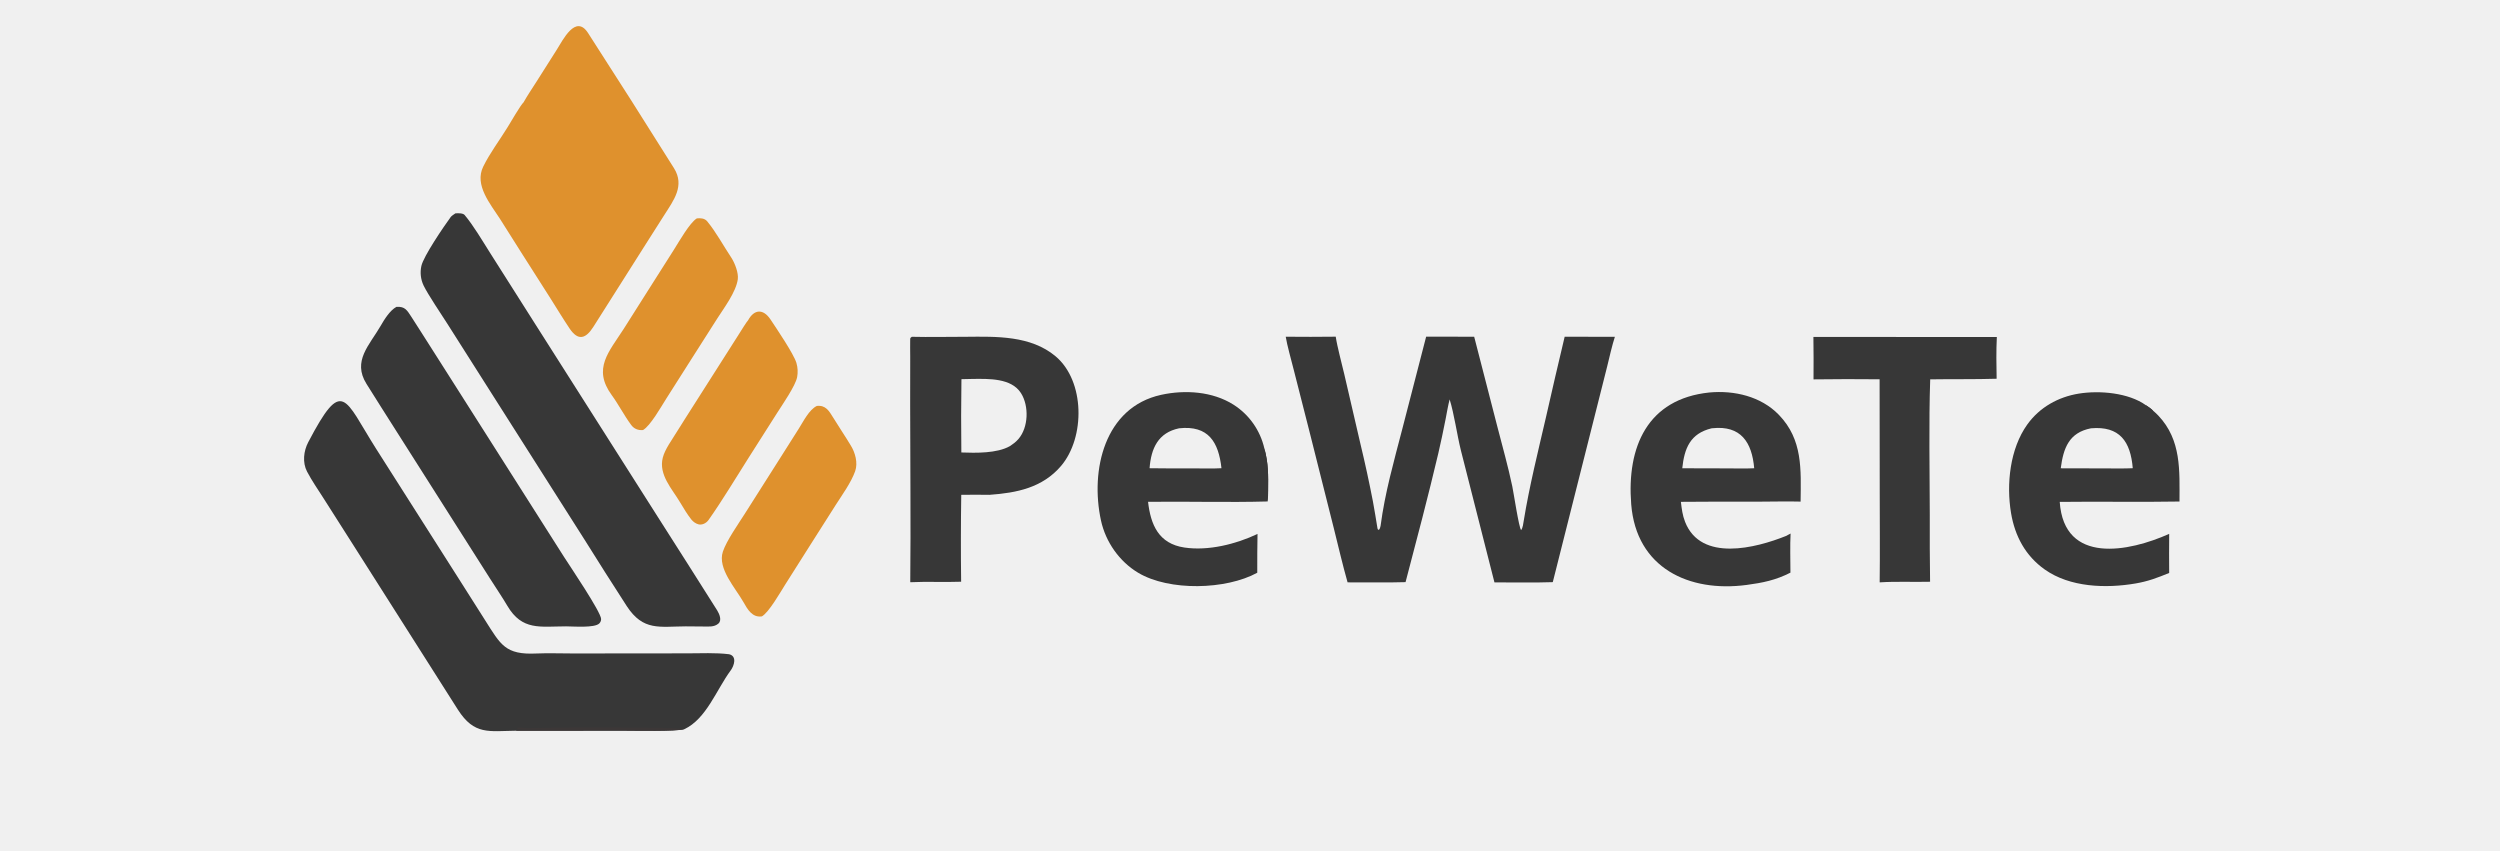
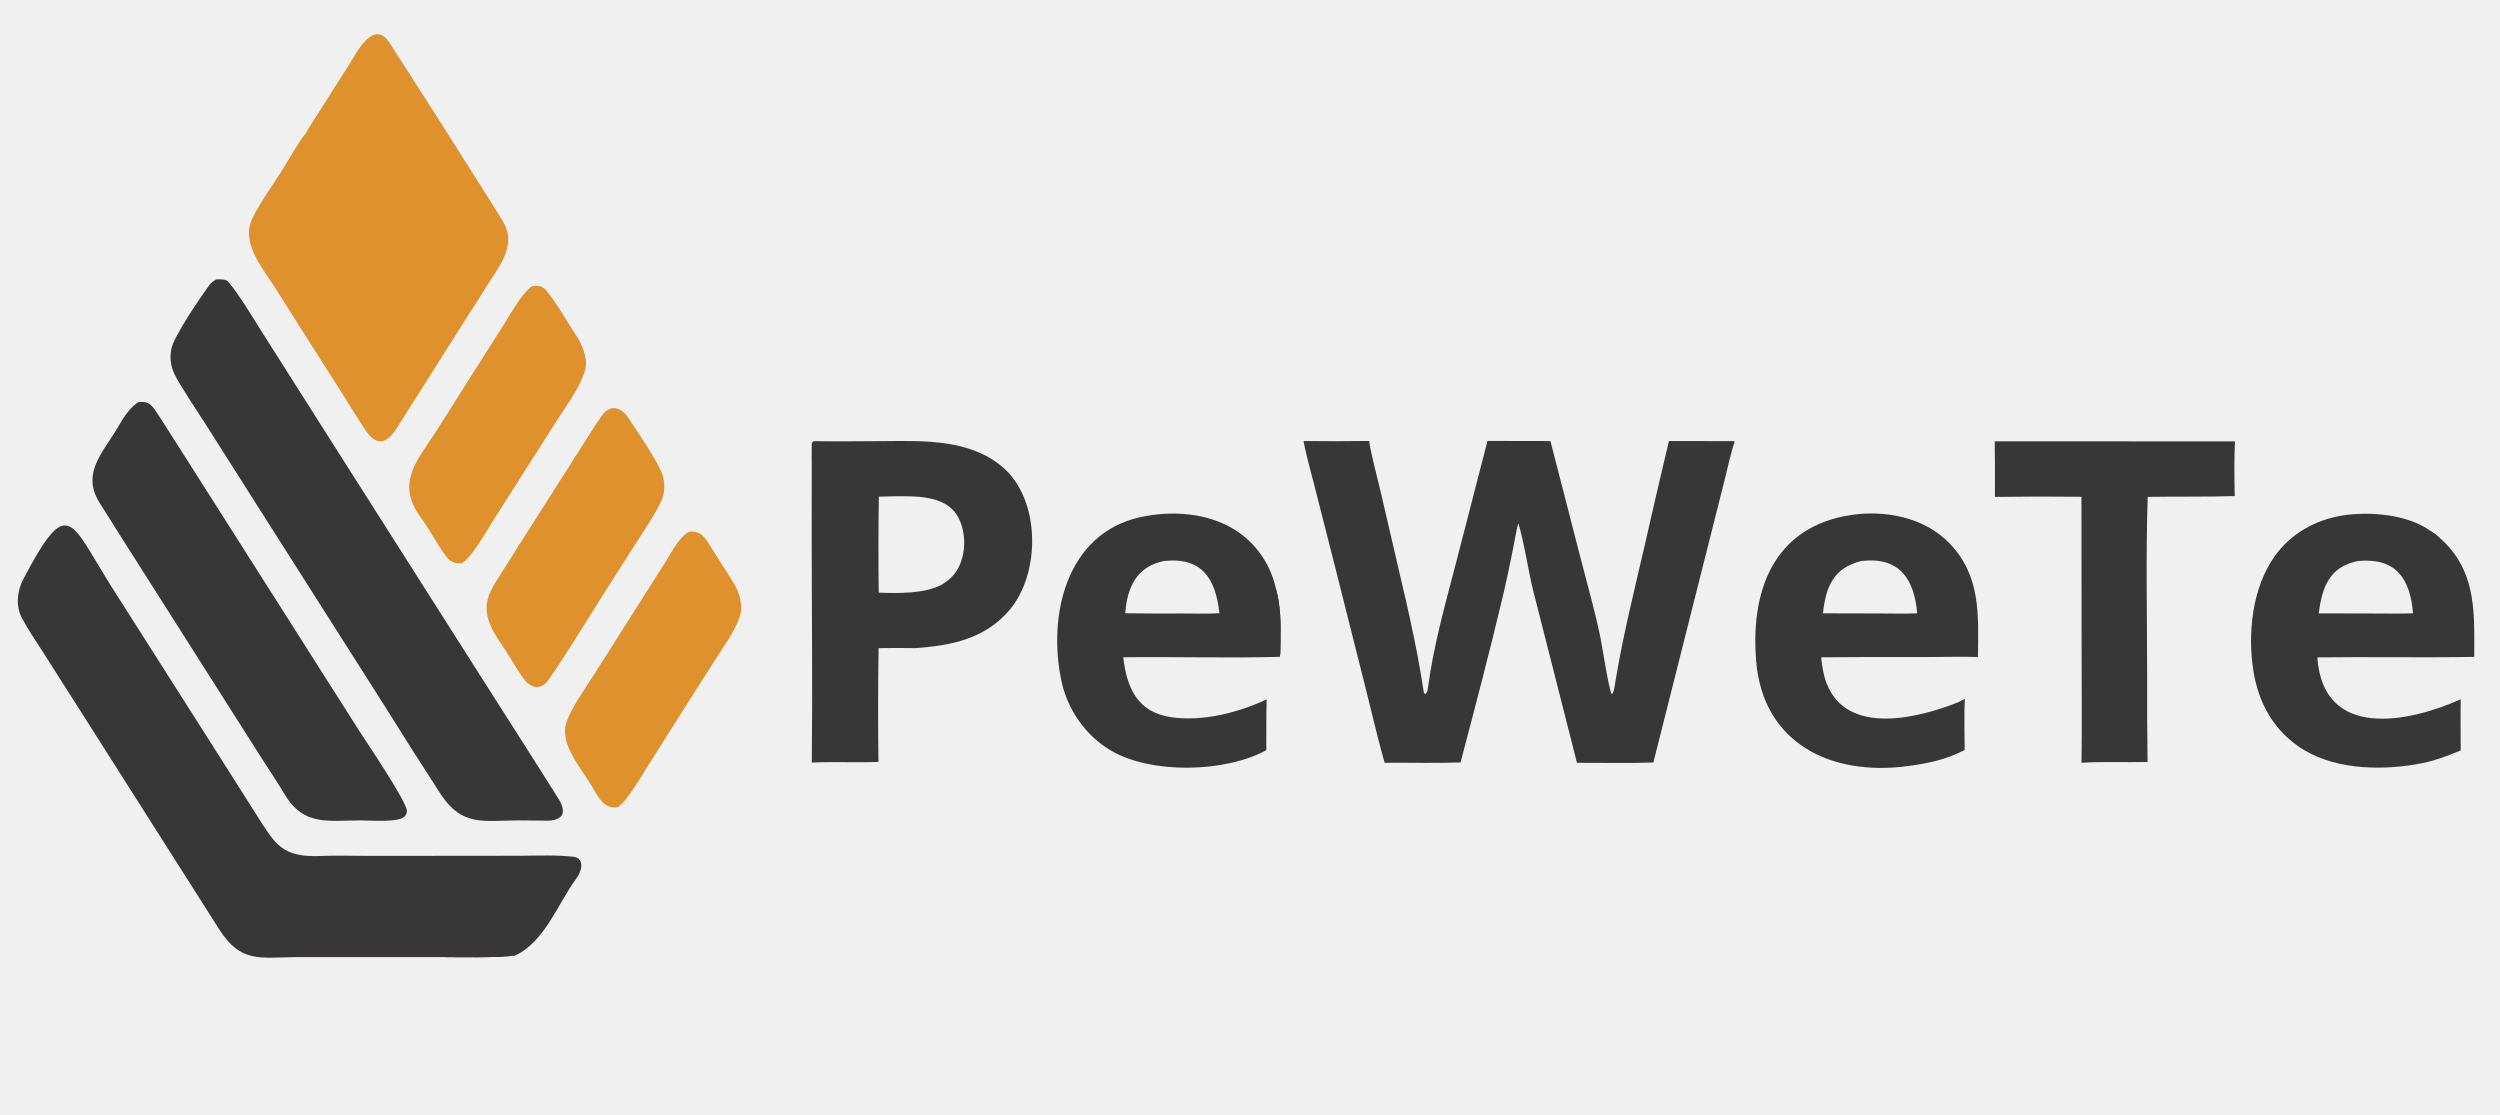
- <svg xmlns="http://www.w3.org/2000/svg" width="241" height="82" viewBox="0 0 241 82" fill="none">
-   <path d="M38.218 29.58C39.062 29.528 39.243 29.919 39.674 30.57C40 31.062 40.314 31.567 40.631 32.065L43.364 36.361L54.39 53.714C54.924 54.552 57.951 59.018 57.947 59.677C57.948 59.839 57.882 59.993 57.767 60.105C57.313 60.548 55.301 60.385 54.572 60.381C52.078 60.386 50.329 60.823 48.902 58.389C48.416 57.562 47.759 56.601 47.237 55.773L43.705 50.214L38.139 41.451C37.199 39.97 36.258 38.495 35.324 36.996C33.952 34.795 35.62 33.275 36.691 31.418C37.055 30.787 37.586 29.925 38.218 29.58Z" fill="#373737" />
-   <path d="M137.481 32.452L142.111 32.461L144.347 41.138C144.839 43.047 145.378 44.951 145.784 46.88C145.921 47.528 146.423 50.885 146.636 51.099C146.802 50.887 146.843 50.479 146.887 50.21C147.433 46.858 148.259 43.565 149.023 40.258C149.611 37.655 150.215 35.056 150.834 32.46L155.674 32.469C155.401 33.303 155.148 34.447 154.932 35.321L149.688 56.119C147.927 56.185 145.853 56.135 144.065 56.143L140.827 43.404C140.462 41.927 140.172 39.859 139.746 38.504C139.594 39.058 139.472 39.817 139.358 40.394C139.141 41.506 138.905 42.613 138.65 43.716C137.701 47.736 136.55 52.124 135.495 56.118C133.742 56.177 131.7 56.124 129.907 56.14C129.434 54.478 129.001 52.604 128.579 50.922L126.229 41.587L124.709 35.62C124.507 34.824 124.065 33.233 123.944 32.46C125.551 32.477 127.158 32.476 128.765 32.456C128.9 33.386 129.362 35.108 129.588 36.071L131.146 42.792C131.59 44.632 131.991 46.482 132.35 48.34C132.512 49.179 132.634 50.021 132.778 50.862C132.808 51.034 132.807 51.021 132.917 51.089C133.014 50.989 133.069 50.828 133.088 50.692C133.504 47.516 134.368 44.492 135.171 41.394L137.481 32.452Z" fill="#373737" />
-   <path d="M49.754 70.442C47.131 70.469 45.73 70.891 44.143 68.414L34.113 52.629L31.154 47.979C30.63 47.159 30.054 46.327 29.6 45.462C29.142 44.588 29.267 43.479 29.715 42.626C33.046 36.279 33.176 38.399 36.233 43.223L44.463 56.163L46.77 59.8C48.269 62.157 48.706 63.139 51.705 62.997C52.766 62.948 54.174 62.995 55.261 62.994L66.229 62.983C67.55 62.98 68.986 62.908 70.281 63.068C71.066 63.244 70.783 64.165 70.434 64.635C69.068 66.48 68.095 69.303 65.961 70.299C65.07 70.523 61.328 70.44 60.23 70.438L49.754 70.442Z" fill="#373737" />
-   <path d="M49.754 70.442L49.793 70.356C50.031 70.297 51.97 70.322 52.345 70.323C51.998 70.234 50.303 70.386 49.852 70.237L49.906 70.161C50.174 70.089 50.557 70.207 50.861 70.197C54.295 70.111 57.731 70.094 61.166 70.145C62.094 70.151 65.22 70.13 65.961 70.299C65.07 70.523 61.328 70.439 60.23 70.438L49.754 70.442Z" fill="#3C3737" />
-   <path d="M51.699 7.903L53.647 4.831C54.257 3.871 55.489 1.324 56.688 3.182C59.478 7.505 62.242 11.852 64.972 16.212C66.034 17.911 64.934 19.316 64.039 20.726L62.314 23.438C60.605 26.131 58.907 28.831 57.192 31.521C56.461 32.668 55.726 32.885 54.908 31.667C54.286 30.74 53.707 29.782 53.111 28.838L50.228 24.311C49.557 23.236 48.88 22.164 48.197 21.096C47.277 19.668 45.708 17.839 46.581 16.064C47.235 14.732 48.155 13.53 48.93 12.265C49.231 11.79 50.172 10.137 50.472 9.864C50.828 9.23 51.303 8.523 51.699 7.903Z" fill="#DF912D" />
-   <path d="M43.899 20.569C44.148 20.546 44.631 20.538 44.79 20.726C45.623 21.714 46.517 23.231 47.207 24.321L51.486 31.066L63.425 49.85C65.33 52.852 67.255 55.842 69.144 58.854C69.347 59.188 69.614 59.8 69.249 60.116C68.848 60.464 68.295 60.398 67.792 60.395C67.239 60.393 66.665 60.385 66.102 60.381C63.572 60.393 62.008 60.852 60.424 58.435C59.05 56.31 57.693 54.175 56.353 52.028L47.42 37.975L43.138 31.23C42.58 30.356 41.238 28.366 40.83 27.515C40.555 26.932 40.481 26.273 40.62 25.642C40.819 24.707 42.79 21.822 43.451 20.918C43.525 20.816 43.782 20.644 43.899 20.569Z" fill="#373737" />
-   <path fill-rule="evenodd" clip-rule="evenodd" d="M93.115 32.466C96.042 32.439 99.36 32.337 101.754 34.344C104.598 36.729 104.62 42.173 102.287 44.914C100.491 47.023 98.011 47.513 95.384 47.702C94.478 47.688 93.572 47.688 92.665 47.702C92.622 50.493 92.618 53.286 92.654 56.078C91.037 56.139 89.373 56.047 87.749 56.127C87.808 50.46 87.743 44.665 87.74 38.987L87.745 34.394C87.746 33.857 87.728 33.25 87.743 32.71C87.747 32.55 87.793 32.548 87.903 32.467C89.602 32.51 91.391 32.463 93.115 32.466ZM93.814 36.528L92.683 36.553C92.647 38.908 92.644 41.263 92.674 43.618C94.042 43.669 96.116 43.714 97.353 43.007C97.677 42.79 97.904 42.633 98.165 42.335C99.15 41.212 99.212 39.136 98.421 37.894C97.495 36.44 95.316 36.516 93.814 36.528Z" fill="#373737" />
-   <path d="M206.871 39.066C207.145 39.248 207.308 39.35 207.55 39.582C207.509 39.618 207.491 39.633 207.444 39.662C207.329 39.729 207.191 39.742 207.067 39.697C206.763 39.588 206.771 39.316 206.871 39.066Z" fill="#3C3737" />
-   <path fill-rule="evenodd" clip-rule="evenodd" d="M200.397 37.944C202.383 37.622 205.192 37.854 206.87 39.067C207.145 39.249 207.308 39.351 207.55 39.584C207.665 39.67 207.952 39.948 208.057 40.058C210.299 42.42 210.106 45.367 210.103 48.347C206.275 48.416 202.397 48.333 198.558 48.383C198.972 54.474 205.258 53.193 209.11 51.464C209.086 52.698 209.108 53.993 209.109 55.232C207.985 55.694 207.082 56.04 205.86 56.248C203.014 56.735 199.546 56.626 197.104 54.893C195.254 53.58 194.237 51.681 193.865 49.462C193.399 46.678 193.755 43.262 195.429 40.923C196.617 39.264 198.41 38.266 200.397 37.944ZM205.598 45.135C205.387 42.569 204.342 41.043 201.568 41.289C199.441 41.702 198.91 43.207 198.656 45.144L202.801 45.154C203.654 45.151 204.765 45.18 205.598 45.135Z" fill="#373737" />
-   <path d="M121.885 43.23C122.276 44.646 122.262 45.807 122.245 47.266C122.242 47.493 122.242 48.144 122.198 48.341C122.187 48.142 122.195 47.951 122.095 47.78L122.11 47.873C122.073 47.807 122.021 47.718 121.955 47.604C121.953 46.782 121.963 45.952 121.905 45.132C121.899 45.056 122.05 44.675 122.035 44.602C121.87 43.795 121.775 44.086 121.885 43.23Z" fill="#3C3737" />
-   <path fill-rule="evenodd" clip-rule="evenodd" d="M111.933 38.062C114.228 37.559 116.886 37.729 118.906 39.008C120.413 39.963 121.483 41.481 121.885 43.231C122.275 44.647 122.263 45.808 122.245 47.266C122.243 47.493 122.242 48.144 122.198 48.341C118.424 48.448 114.472 48.327 110.673 48.375C110.925 50.578 111.686 52.411 114.176 52.782C116.477 53.126 119.142 52.459 121.225 51.472C121.192 52.698 121.205 53.981 121.2 55.212C118.189 56.861 112.718 57.004 109.722 55.216C107.911 54.135 106.584 52.247 106.134 50.175C105.083 45.331 106.468 39.261 111.933 38.062ZM117.75 45.135C117.469 42.604 116.486 40.986 113.667 41.288C111.646 41.708 110.964 43.221 110.819 45.137C112.224 45.156 113.629 45.161 115.033 45.153C115.847 45.153 116.959 45.185 117.75 45.135Z" fill="#373737" />
-   <path fill-rule="evenodd" clip-rule="evenodd" d="M164.785 37.835C167.178 37.616 169.753 38.203 171.481 39.988C173.799 42.383 173.611 45.254 173.578 48.354C172.298 48.317 170.743 48.361 169.442 48.361C166.974 48.351 164.505 48.358 162.037 48.378C162.123 49.066 162.187 49.658 162.442 50.309C163.974 54.209 169.275 52.828 172.163 51.67L172.612 51.434C172.552 52.574 172.596 54.04 172.598 55.204C171.181 55.928 169.917 56.183 168.369 56.389C162.829 57.125 157.741 54.766 157.249 48.618C156.807 43.069 158.817 38.456 164.785 37.835ZM169.105 45.14C168.888 42.629 167.817 40.987 165.065 41.283C165.038 41.285 165.011 41.289 164.985 41.292C162.94 41.796 162.376 43.201 162.17 45.141L166.379 45.152C167.219 45.152 168.283 45.181 169.105 45.14Z" fill="#373737" />
-   <path d="M174.812 32.48L192.495 32.488C192.429 33.768 192.45 35.228 192.475 36.511C190.364 36.577 188.196 36.535 186.072 36.57C185.928 40.73 186.027 45.5 186.031 49.685C186.021 51.817 186.031 53.949 186.06 56.081C184.456 56.121 182.802 56.036 181.2 56.14C181.237 53.323 181.206 50.454 181.206 47.633L181.194 36.563C179.07 36.54 176.947 36.543 174.823 36.572C174.835 35.208 174.831 33.844 174.812 32.48Z" fill="#373737" />
-   <path d="M72.114 30.878C72.713 29.784 73.58 29.761 74.269 30.785C74.85 31.658 76.501 34.096 76.772 34.975C76.906 35.424 76.93 35.899 76.844 36.359C76.674 37.213 75.418 39.013 74.911 39.812L72.154 44.148C70.931 46.07 69.628 48.253 68.31 50.119C68.076 50.45 67.682 50.627 67.343 50.549C67.094 50.491 66.814 50.296 66.655 50.093C66.253 49.584 65.904 49.008 65.57 48.442C64.797 47.133 63.473 45.775 63.892 44.12C64.005 43.675 64.231 43.27 64.459 42.877C66.698 39.306 68.986 35.764 71.239 32.202C71.358 32.013 72.007 30.963 72.114 30.878Z" fill="#DF912D" />
-   <path d="M67.174 21.052C67.519 21.012 67.93 21.039 68.172 21.333C69.039 22.383 69.757 23.731 70.52 24.869C70.844 25.384 71.204 26.305 71.124 26.918C70.964 28.133 69.784 29.705 69.155 30.687L66.706 34.53L64.214 38.451C63.727 39.219 62.708 41.034 61.991 41.455C61.518 41.503 61.105 41.335 60.831 40.947C60.177 40.063 59.62 38.979 58.974 38.094C57.098 35.526 58.707 33.924 60.135 31.689L62.449 28.035L64.968 24.068C65.455 23.303 66.475 21.486 67.174 21.052Z" fill="#DF912D" />
-   <path d="M78.745 39.132C79.581 39.038 79.913 39.594 80.308 40.239C80.861 41.145 81.461 42.023 82.009 42.934C82.437 43.618 82.723 44.621 82.437 45.424C82.045 46.523 81.193 47.692 80.558 48.686L78.123 52.517L75.686 56.365C75.215 57.11 74.129 59.023 73.448 59.419C72.524 59.559 72.062 58.744 71.672 58.05C70.915 56.703 69.139 54.805 69.687 53.173C70.044 52.111 71.16 50.533 71.794 49.533L75.026 44.442L77.001 41.324C77.455 40.607 78.001 39.488 78.745 39.132Z" fill="#DF912D" />
+ <svg xmlns="http://www.w3.org/2000/svg" width="184" height="82" viewBox="0 0 184 82" fill="none">
+   <g clip-path="url(#clip0_4019_788)">
+     <path d="M10.218 29.58C11.062 29.528 11.243 29.919 11.674 30.57C12 31.062 12.314 31.567 12.631 32.065L15.364 36.361L26.39 53.714C26.924 54.552 29.951 59.018 29.948 59.677C29.948 59.839 29.882 59.993 29.767 60.105C29.313 60.548 27.301 60.385 26.572 60.381C24.078 60.386 22.329 60.823 20.902 58.389C20.416 57.562 19.759 56.601 19.237 55.773L15.705 50.214L10.139 41.451C9.199 39.97 8.258 38.495 7.324 36.996C5.952 34.795 7.62 33.275 8.691 31.418C9.055 30.787 9.586 29.925 10.218 29.58Z" fill="#373737" />
+     <path d="M109.481 32.452L114.111 32.461L116.347 41.138C116.839 43.047 117.378 44.951 117.784 46.88C117.921 47.528 118.423 50.885 118.636 51.099C118.802 50.887 118.843 50.479 118.887 50.21C119.433 46.858 120.259 43.565 121.023 40.258C121.611 37.655 122.215 35.056 122.834 32.46L127.674 32.469C127.401 33.303 127.148 34.447 126.932 35.321L121.688 56.119C119.927 56.185 117.853 56.135 116.065 56.143L112.827 43.404C112.462 41.927 112.172 39.859 111.746 38.504C111.594 39.058 111.472 39.817 111.358 40.394C111.141 41.506 110.905 42.613 110.65 43.716C109.701 47.736 108.55 52.124 107.495 56.118C105.742 56.177 103.7 56.124 101.907 56.14C101.434 54.478 101.001 52.604 100.579 50.922L98.229 41.587L96.709 35.62C96.507 34.824 96.065 33.233 95.944 32.46C97.551 32.477 99.158 32.476 100.765 32.456C100.9 33.386 101.362 35.108 101.588 36.071L103.147 42.792C103.59 44.632 103.991 46.482 104.35 48.34C104.512 49.179 104.634 50.021 104.778 50.862C104.808 51.034 104.807 51.021 104.917 51.089C105.014 50.989 105.069 50.828 105.088 50.692C105.504 47.516 106.368 44.492 107.171 41.394L109.481 32.452Z" fill="#373737" />
+     <path d="M21.754 70.442C19.131 70.469 17.73 70.891 16.143 68.414L6.113 52.629L3.154 47.979C2.63 47.159 2.054 46.327 1.6 45.462C1.141 44.588 1.267 43.479 1.715 42.626C5.046 36.279 5.176 38.399 8.233 43.223L16.463 56.163L18.77 59.8C20.268 62.157 20.706 63.139 23.705 62.997C24.766 62.948 26.174 62.995 27.261 62.994L38.229 62.983C39.55 62.98 40.986 62.908 42.281 63.068C43.066 63.244 42.783 64.165 42.434 64.635C41.068 66.48 40.095 69.303 37.961 70.299C37.07 70.523 33.328 70.44 32.23 70.438L21.754 70.442Z" fill="#373737" />
+     <path d="M21.754 70.442L21.793 70.356C22.03 70.297 23.97 70.322 24.345 70.323C23.997 70.234 22.303 70.386 21.852 70.237L21.906 70.161C22.174 70.089 22.557 70.207 22.861 70.197C26.296 70.111 29.731 70.094 33.166 70.145C34.094 70.151 37.22 70.13 37.961 70.299C37.07 70.523 33.328 70.439 32.23 70.438L21.754 70.442Z" fill="#3C3737" />
+     <path d="M23.698 7.903L25.647 4.831C26.257 3.871 27.489 1.324 28.688 3.182C31.478 7.505 34.242 11.852 36.972 16.212C38.034 17.911 36.935 19.316 36.039 20.726L34.314 23.438C32.605 26.131 30.907 28.831 29.192 31.521C28.462 32.668 27.726 32.885 26.908 31.667C26.286 30.74 25.707 29.782 25.111 28.838L22.228 24.311C21.557 23.236 20.88 22.164 20.197 21.096C19.277 19.668 17.708 17.839 18.581 16.064C19.235 14.732 20.155 13.53 20.93 12.265C21.231 11.79 22.172 10.137 22.473 9.864C22.828 9.23 23.303 8.523 23.698 7.903Z" fill="#DF912D" />
+     <path d="M15.899 20.569C16.148 20.546 16.631 20.538 16.79 20.726C17.622 21.714 18.517 23.231 19.207 24.321L23.486 31.066L35.425 49.85C37.331 52.852 39.255 55.842 41.144 58.854C41.346 59.188 41.614 59.8 41.249 60.116C40.848 60.464 40.295 60.398 39.792 60.395C39.239 60.393 38.665 60.385 38.102 60.381C35.572 60.393 34.008 60.852 32.424 58.435C31.05 56.31 29.693 54.175 28.353 52.028L19.42 37.975L15.138 31.23C14.58 30.356 13.238 28.366 12.83 27.515C12.555 26.932 12.481 26.273 12.62 25.642C12.819 24.707 14.79 21.822 15.451 20.918C15.525 20.816 15.782 20.644 15.899 20.569Z" fill="#373737" />
+     <path d="M65.115 32.466C68.042 32.439 71.36 32.337 73.754 34.344C76.598 36.729 76.62 42.173 74.287 44.914C72.491 47.023 70.011 47.513 67.384 47.702C66.478 47.688 65.572 47.688 64.666 47.702C64.622 50.493 64.618 53.286 64.654 56.078C63.037 56.139 61.373 56.047 59.749 56.127C59.809 50.46 59.743 44.665 59.74 38.987L59.745 34.394C59.746 33.857 59.727 33.25 59.743 32.71C59.747 32.55 59.793 32.548 59.903 32.467C61.602 32.51 63.391 32.463 65.115 32.466ZM65.814 36.528L64.683 36.553C64.647 38.908 64.644 41.263 64.674 43.618C66.042 43.669 68.116 43.714 69.353 43.007C69.678 42.79 69.904 42.633 70.166 42.335C71.15 41.212 71.212 39.136 70.421 37.894C69.495 36.44 67.316 36.516 65.814 36.528Z" fill="#373737" />
+     <path d="M178.87 39.066C179.145 39.248 179.308 39.35 179.55 39.582C179.509 39.618 179.491 39.633 179.444 39.662C179.329 39.729 179.191 39.742 179.067 39.697C178.763 39.588 178.771 39.316 178.87 39.066Z" fill="#3C3737" />
+     <path d="M172.397 37.943C174.383 37.621 177.192 37.853 178.87 39.066C179.145 39.248 179.308 39.35 179.55 39.583C179.665 39.669 179.952 39.948 180.057 40.059C182.299 42.421 182.106 45.366 182.103 48.347C178.275 48.415 174.396 48.333 170.557 48.384C170.971 54.474 177.258 53.194 181.11 51.465C181.087 52.698 181.108 53.993 181.109 55.231C179.985 55.694 179.082 56.04 177.861 56.249C175.014 56.735 171.546 56.626 169.104 54.893C167.254 53.58 166.237 51.68 165.865 49.462C165.399 46.677 165.754 43.263 167.428 40.924C168.616 39.264 170.41 38.265 172.397 37.943ZM177.598 45.136C177.387 42.569 176.342 41.042 173.568 41.288C171.442 41.702 170.91 43.206 170.656 45.144L174.801 45.154C175.654 45.151 176.765 45.181 177.598 45.136Z" fill="#373737" />
+     <path d="M93.885 43.23C94.276 44.646 94.262 45.807 94.245 47.266C94.242 47.493 94.242 48.144 94.198 48.341C94.187 48.142 94.195 47.951 94.095 47.78L94.11 47.873C94.073 47.807 94.021 47.718 93.956 47.604C93.953 46.782 93.963 45.952 93.905 45.132C93.899 45.056 94.049 44.675 94.035 44.602C93.87 43.795 93.775 44.086 93.885 43.23Z" fill="#3C3737" />
+     <path d="M83.933 38.061C86.228 37.559 88.886 37.728 90.906 39.008C92.413 39.962 93.483 41.481 93.885 43.23C94.275 44.646 94.263 45.808 94.245 47.266C94.243 47.494 94.242 48.144 94.198 48.342C90.424 48.449 86.472 48.326 82.673 48.375C82.925 50.578 83.685 52.412 86.176 52.783C88.477 53.126 91.142 52.459 93.225 51.472C93.192 52.699 93.205 53.982 93.2 55.213C90.189 56.862 84.718 57.004 81.722 55.217C79.91 54.136 78.584 52.247 78.134 50.175C77.082 45.331 78.467 39.26 83.933 38.061ZM89.75 45.135C89.469 42.604 88.486 40.986 85.667 41.289C83.646 41.708 82.964 43.221 82.819 45.137C84.224 45.157 85.629 45.162 87.033 45.153C87.847 45.153 88.959 45.184 89.75 45.135Z" fill="#373737" />
+     <path d="M136.784 37.836C139.178 37.616 141.753 38.203 143.481 39.988C145.799 42.383 145.611 45.254 145.577 48.354C144.298 48.317 142.742 48.361 141.442 48.361C138.974 48.351 136.505 48.358 134.036 48.378C134.123 49.066 134.187 49.658 134.443 50.309C135.974 54.209 141.274 52.828 144.162 51.67L144.611 51.434C144.552 52.574 144.595 54.04 144.598 55.204C143.181 55.928 141.918 56.183 140.369 56.389C134.83 57.125 129.742 54.766 129.25 48.618C128.807 43.069 130.817 38.456 136.784 37.836ZM141.106 45.14C140.889 42.629 139.817 40.987 137.065 41.283C137.038 41.285 137.011 41.289 136.985 41.292C134.94 41.796 134.376 43.201 134.17 45.141L138.379 45.152C139.219 45.152 140.284 45.181 141.106 45.14Z" fill="#373737" />
+     <path d="M146.812 32.48L164.495 32.488C164.429 33.768 164.45 35.228 164.475 36.511C162.364 36.577 160.196 36.535 158.072 36.57C157.928 40.73 158.027 45.5 158.031 49.685C158.021 51.817 158.031 53.949 158.06 56.081C156.456 56.121 154.802 56.036 153.2 56.14C153.237 53.323 153.206 50.454 153.206 47.633L153.194 36.563C151.07 36.54 148.947 36.543 146.823 36.572C146.835 35.208 146.831 33.844 146.812 32.48Z" fill="#373737" />
+     <path d="M44.114 30.878C44.713 29.784 45.58 29.761 46.269 30.785C46.85 31.658 48.501 34.096 48.772 34.975C48.906 35.424 48.931 35.899 48.844 36.359C48.674 37.213 47.418 39.013 46.911 39.812L44.154 44.148C42.931 46.07 41.628 48.253 40.31 50.119C40.075 50.45 39.682 50.627 39.343 50.549C39.093 50.491 38.814 50.296 38.655 50.093C38.253 49.584 37.904 49.008 37.57 48.442C36.797 47.133 35.473 45.775 35.892 44.12C36.005 43.675 36.231 43.27 36.459 42.877C38.698 39.306 40.986 35.764 43.239 32.202C43.358 32.013 44.007 30.963 44.114 30.878Z" fill="#DF912D" />
+     <path d="M39.174 21.052C39.519 21.012 39.93 21.039 40.172 21.333C41.039 22.383 41.757 23.731 42.52 24.869C42.844 25.384 43.204 26.305 43.123 26.918C42.964 28.133 41.784 29.705 41.155 30.687L38.706 34.53L36.214 38.451C35.727 39.219 34.708 41.034 33.991 41.455C33.518 41.503 33.105 41.335 32.831 40.947C32.177 40.063 31.62 38.979 30.974 38.094C29.098 35.526 30.707 33.924 32.135 31.689L34.449 28.035L36.968 24.068C37.455 23.303 38.475 21.486 39.174 21.052Z" fill="#DF912D" />
+     <path d="M50.745 39.132C51.581 39.038 51.913 39.594 52.308 40.239C52.861 41.145 53.461 42.023 54.009 42.934C54.437 43.618 54.723 44.621 54.437 45.424C54.045 46.523 53.193 47.692 52.558 48.686L50.123 52.517L47.686 56.365C47.215 57.11 46.129 59.023 45.448 59.419C44.524 59.559 44.062 58.744 43.672 58.05C42.916 56.703 41.139 54.805 41.687 53.173C42.044 52.111 43.16 50.533 43.794 49.533L47.026 44.442L49.001 41.324C49.455 40.607 50.001 39.488 50.745 39.132Z" fill="#DF912D" />
+   </g>
+   <defs>
+     <clipPath id="clip0_4019_788">
+       <rect width="184" height="82" fill="white" />
+     </clipPath>
+   </defs>
</svg>
